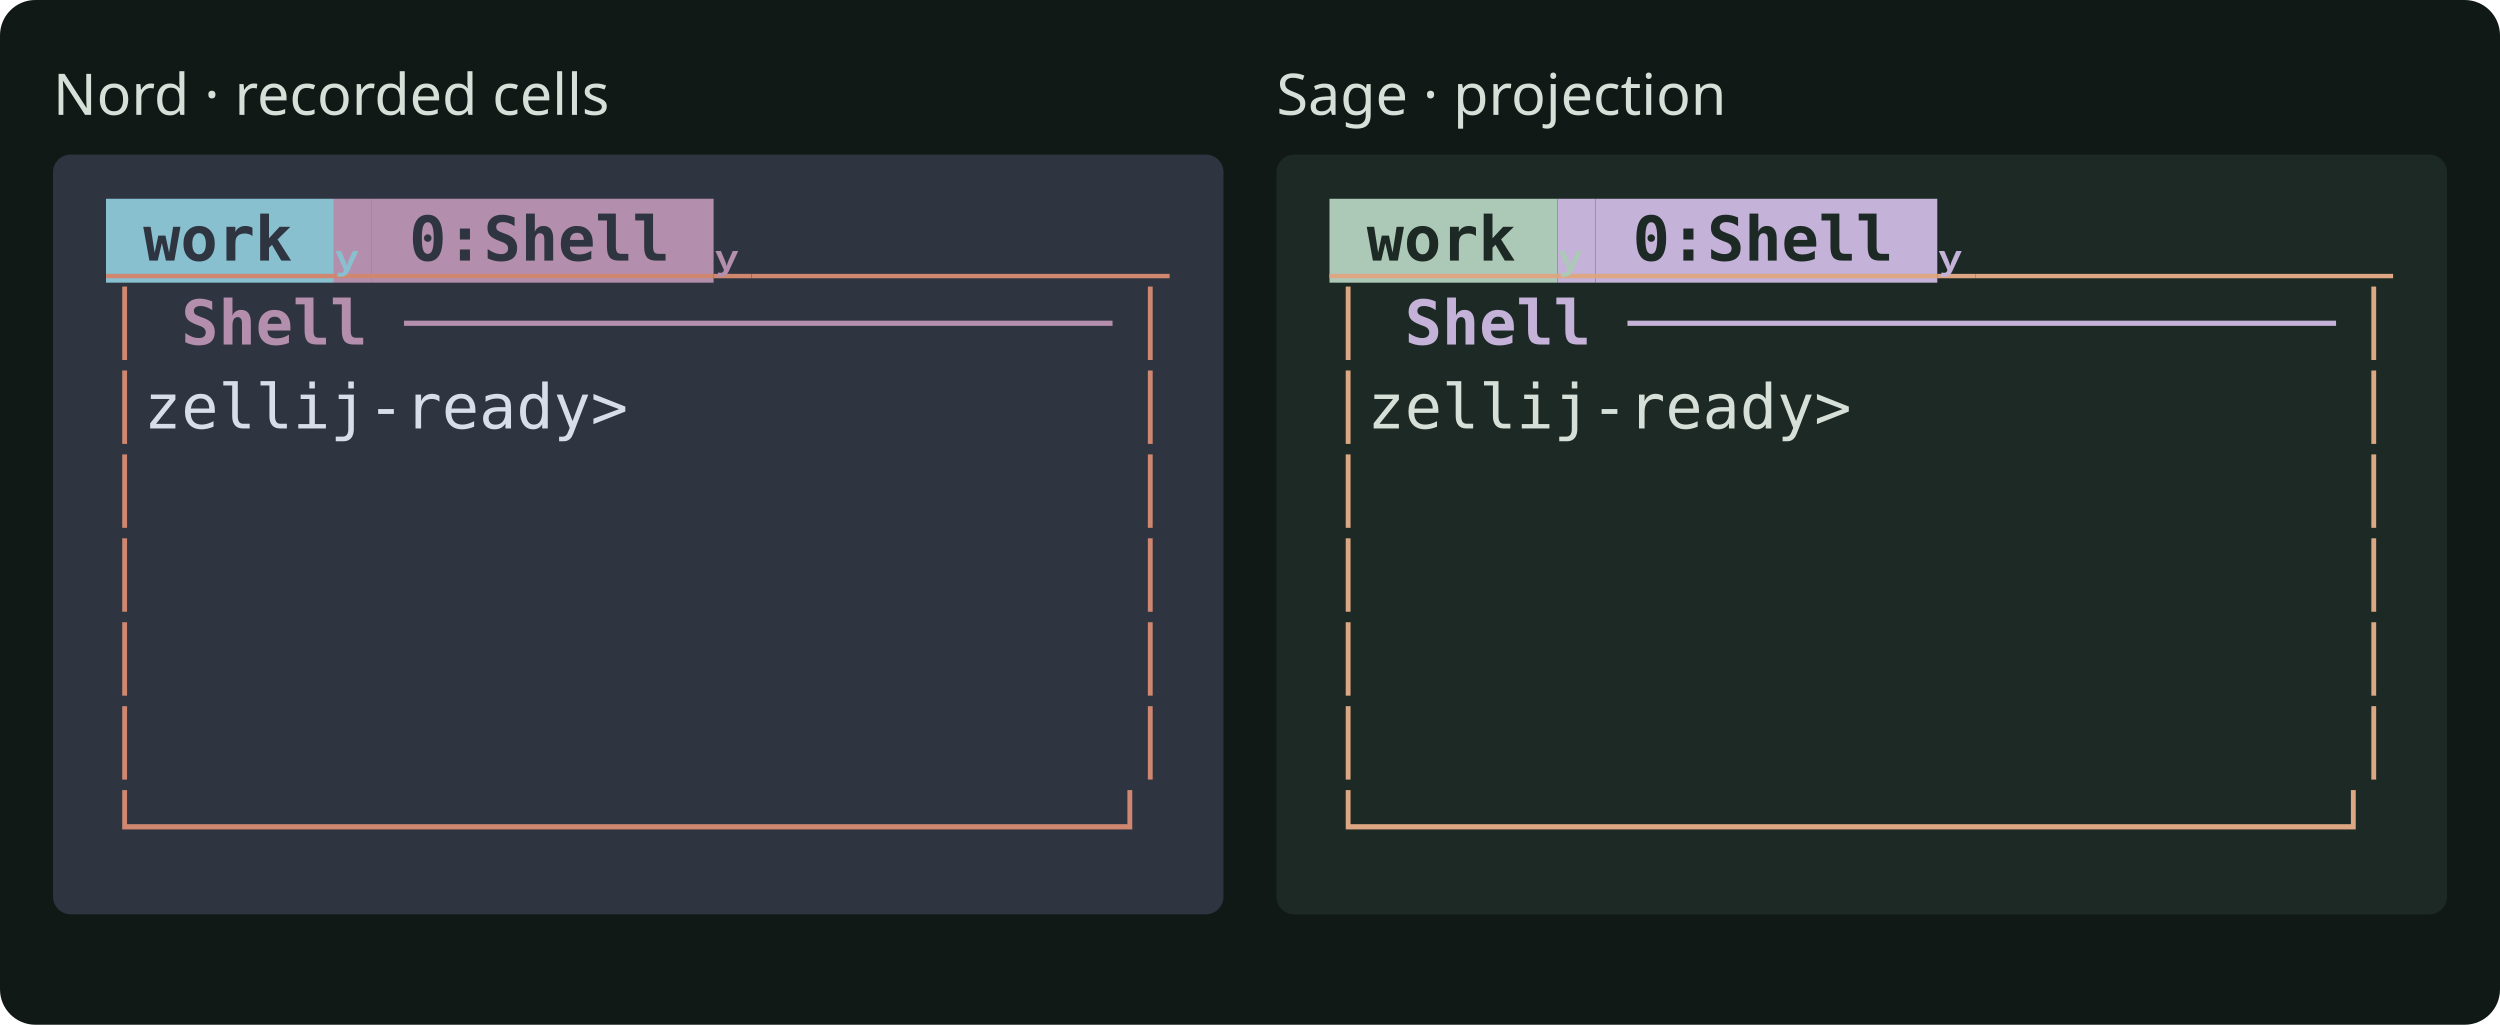
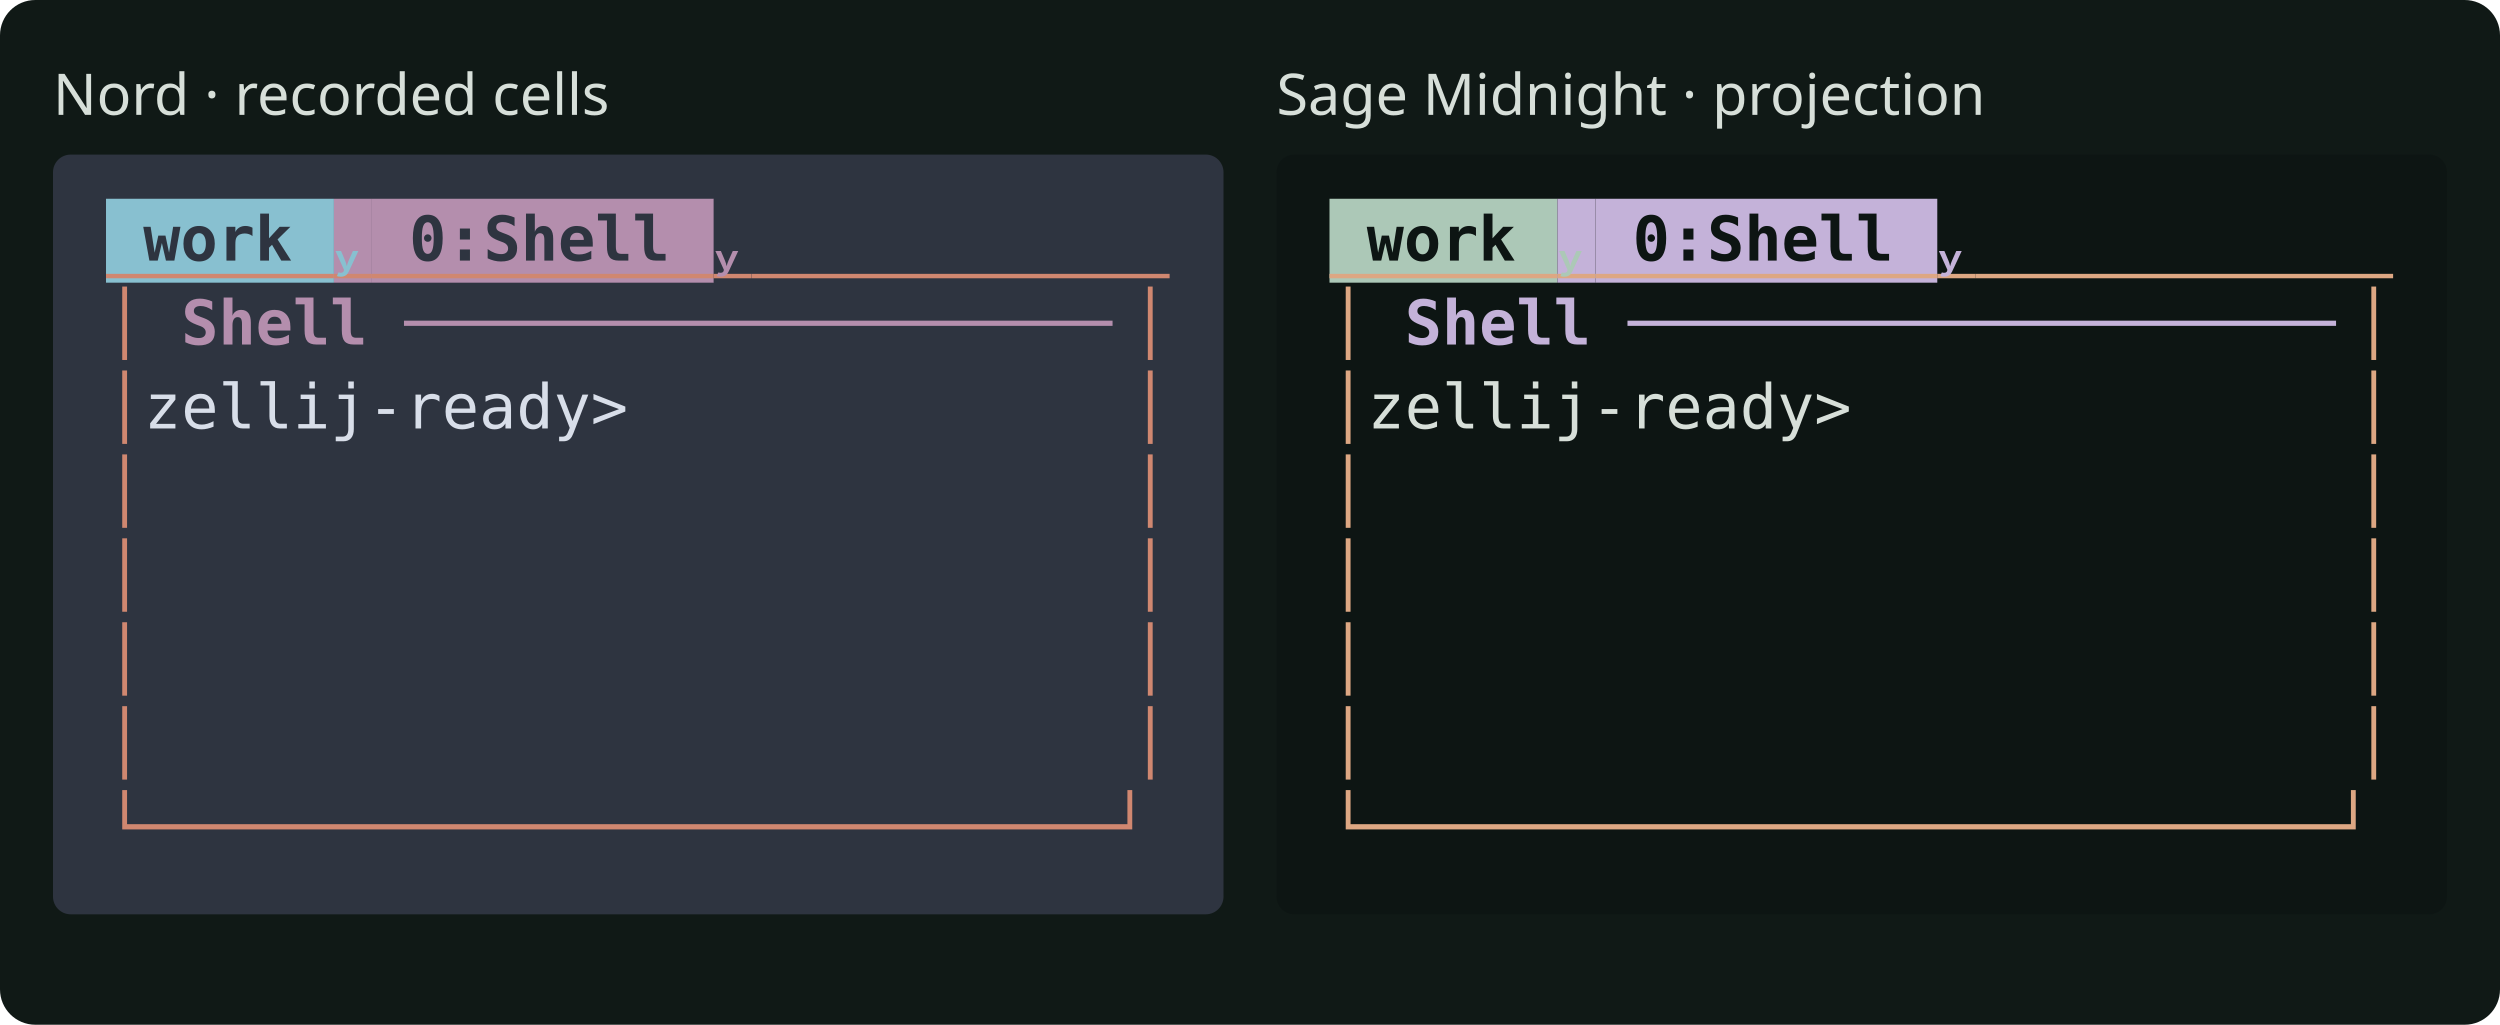
<svg xmlns="http://www.w3.org/2000/svg" width="566" height="232" viewBox="0 0 566 232" role="img" aria-label="Nord and projected Sage: zellij">
  <rect width="100%" height="100%" rx="8" fill="#101916" />
  <g font-family="monospace" font-size="14" xml:space="preserve">
    <text x="12" y="26" fill="#D7DFD9" font-family="system-ui,sans-serif" font-size="13">Nord · recorded cells</text>
    <rect x="12" y="35" width="265" height="172" rx="4" fill="#2E3440" />
    <rect x="24.0" y="45" width="51.6" height="19" fill="#88c0d0" />
    <rect x="24.0" y="62" width="51.6" height="1" fill="#d08770" />
    <text x="24.0" y="59" fill="#2e3440" font-weight="bold" textLength="51.6" lengthAdjust="spacingAndGlyphs"> work </text>
    <rect x="75.6" y="45" width="8.6" height="19" fill="#b48ead" />
    <rect x="75.6" y="62" width="8.6" height="1" fill="#d08770" />
    <text x="75.6" y="59" fill="#88c0d0" font-weight="normal" textLength="8.6" lengthAdjust="spacingAndGlyphs"></text>
    <rect x="84.2" y="45" width="77.4" height="19" fill="#b48ead" />
    <rect x="84.2" y="62" width="77.4" height="1" fill="#d08770" />
    <text x="84.2" y="59" fill="#2e3440" font-weight="bold" textLength="77.4" lengthAdjust="spacingAndGlyphs"> 0:Shell </text>
    <rect x="161.6" y="45" width="8.6" height="19" fill="#2e3440" />
    <rect x="161.6" y="62" width="8.6" height="1" fill="#d08770" />
    <text x="161.6" y="59" fill="#b48ead" font-weight="normal" textLength="8.6" lengthAdjust="spacingAndGlyphs"></text>
    <rect x="170.2" y="45" width="94.6" height="19" fill="#2e3440" />
    <rect x="170.2" y="62" width="94.6" height="1" fill="#d08770" />
    <text x="24.0" y="78" fill="#d08770" font-weight="bold" textLength="8.6" lengthAdjust="spacingAndGlyphs">│</text>
    <text x="32.6" y="78" fill="#b48ead" font-weight="bold" textLength="223.6" lengthAdjust="spacingAndGlyphs"> Shell ───────────────────</text>
    <text x="256.2" y="78" fill="#d08770" font-weight="bold" textLength="8.6" lengthAdjust="spacingAndGlyphs">│</text>
    <text x="24.0" y="97" fill="#d08770" font-weight="bold" textLength="8.6" lengthAdjust="spacingAndGlyphs">│</text>
    <text x="32.6" y="97" fill="#D8DEE9" font-weight="normal" textLength="223.6" lengthAdjust="spacingAndGlyphs">zellij-ready&gt;             </text>
    <text x="256.2" y="97" fill="#d08770" font-weight="bold" textLength="8.6" lengthAdjust="spacingAndGlyphs">│</text>
    <text x="24.0" y="116" fill="#d08770" font-weight="bold" textLength="8.6" lengthAdjust="spacingAndGlyphs">│</text>
    <text x="256.2" y="116" fill="#d08770" font-weight="bold" textLength="8.6" lengthAdjust="spacingAndGlyphs">│</text>
    <text x="24.0" y="135" fill="#d08770" font-weight="bold" textLength="8.6" lengthAdjust="spacingAndGlyphs">│</text>
    <text x="256.2" y="135" fill="#d08770" font-weight="bold" textLength="8.6" lengthAdjust="spacingAndGlyphs">│</text>
    <text x="24.0" y="154" fill="#d08770" font-weight="bold" textLength="8.6" lengthAdjust="spacingAndGlyphs">│</text>
    <text x="256.2" y="154" fill="#d08770" font-weight="bold" textLength="8.6" lengthAdjust="spacingAndGlyphs">│</text>
    <text x="24.0" y="173" fill="#d08770" font-weight="bold" textLength="8.6" lengthAdjust="spacingAndGlyphs">│</text>
    <text x="256.2" y="173" fill="#d08770" font-weight="bold" textLength="8.6" lengthAdjust="spacingAndGlyphs">│</text>
    <text x="24.0" y="192" fill="#d08770" font-weight="bold" textLength="240.8" lengthAdjust="spacingAndGlyphs">└──────────────────────────┘</text>
-     <text x="289" y="26" fill="#D7DFD9" font-family="system-ui,sans-serif" font-size="13">Sage · projection</text>
-     <rect x="289" y="35" width="265" height="172" rx="4" fill="#1D2924" />
+     <text x="289" y="26" fill="#D7DFD9" font-family="system-ui,sans-serif" font-size="13">Sage Midnight · projection</text>
+     <rect x="289" y="35" width="265" height="172" rx="4" fill="#0D1513" />
    <rect x="301.0" y="45" width="51.6" height="19" fill="#ACC8B7" />
    <rect x="301.0" y="62" width="51.6" height="1" fill="#DDA783" />
-     <text x="301.0" y="59" fill="#1D2924" font-weight="bold" textLength="51.6" lengthAdjust="spacingAndGlyphs"> work </text>
+     <text x="301.0" y="59" fill="#0D1513" font-weight="bold" textLength="51.6" lengthAdjust="spacingAndGlyphs"> work </text>
    <rect x="352.6" y="45" width="8.6" height="19" fill="#C4B2D9" />
    <rect x="352.6" y="62" width="8.6" height="1" fill="#DDA783" />
    <text x="352.6" y="59" fill="#ACC8B7" font-weight="normal" textLength="8.6" lengthAdjust="spacingAndGlyphs"></text>
    <rect x="361.2" y="45" width="77.4" height="19" fill="#C4B2D9" />
    <rect x="361.2" y="62" width="77.4" height="1" fill="#DDA783" />
-     <text x="361.2" y="59" fill="#1D2924" font-weight="bold" textLength="77.4" lengthAdjust="spacingAndGlyphs"> 0:Shell </text>
+     <text x="361.2" y="59" fill="#0D1513" font-weight="bold" textLength="77.4" lengthAdjust="spacingAndGlyphs"> 0:Shell </text>
    <rect x="438.6" y="62" width="8.6" height="1" fill="#DDA783" />
    <text x="438.6" y="59" fill="#C4B2D9" font-weight="normal" textLength="8.6" lengthAdjust="spacingAndGlyphs"></text>
    <rect x="447.2" y="62" width="94.6" height="1" fill="#DDA783" />
    <text x="301.0" y="78" fill="#DDA783" font-weight="bold" textLength="8.6" lengthAdjust="spacingAndGlyphs">│</text>
    <text x="309.6" y="78" fill="#C4B2D9" font-weight="bold" textLength="223.6" lengthAdjust="spacingAndGlyphs"> Shell ───────────────────</text>
    <text x="533.2" y="78" fill="#DDA783" font-weight="bold" textLength="8.6" lengthAdjust="spacingAndGlyphs">│</text>
    <text x="301.0" y="97" fill="#DDA783" font-weight="bold" textLength="8.6" lengthAdjust="spacingAndGlyphs">│</text>
    <text x="309.6" y="97" fill="#D7DFD9" font-weight="normal" textLength="223.6" lengthAdjust="spacingAndGlyphs">zellij-ready&gt;             </text>
    <text x="533.2" y="97" fill="#DDA783" font-weight="bold" textLength="8.6" lengthAdjust="spacingAndGlyphs">│</text>
    <text x="301.0" y="116" fill="#DDA783" font-weight="bold" textLength="8.6" lengthAdjust="spacingAndGlyphs">│</text>
    <text x="533.2" y="116" fill="#DDA783" font-weight="bold" textLength="8.6" lengthAdjust="spacingAndGlyphs">│</text>
    <text x="301.0" y="135" fill="#DDA783" font-weight="bold" textLength="8.6" lengthAdjust="spacingAndGlyphs">│</text>
    <text x="533.2" y="135" fill="#DDA783" font-weight="bold" textLength="8.6" lengthAdjust="spacingAndGlyphs">│</text>
    <text x="301.0" y="154" fill="#DDA783" font-weight="bold" textLength="8.6" lengthAdjust="spacingAndGlyphs">│</text>
    <text x="533.2" y="154" fill="#DDA783" font-weight="bold" textLength="8.6" lengthAdjust="spacingAndGlyphs">│</text>
    <text x="301.0" y="173" fill="#DDA783" font-weight="bold" textLength="8.6" lengthAdjust="spacingAndGlyphs">│</text>
    <text x="533.2" y="173" fill="#DDA783" font-weight="bold" textLength="8.6" lengthAdjust="spacingAndGlyphs">│</text>
    <text x="301.0" y="192" fill="#DDA783" font-weight="bold" textLength="240.8" lengthAdjust="spacingAndGlyphs">└──────────────────────────┘</text>
  </g>
</svg>
